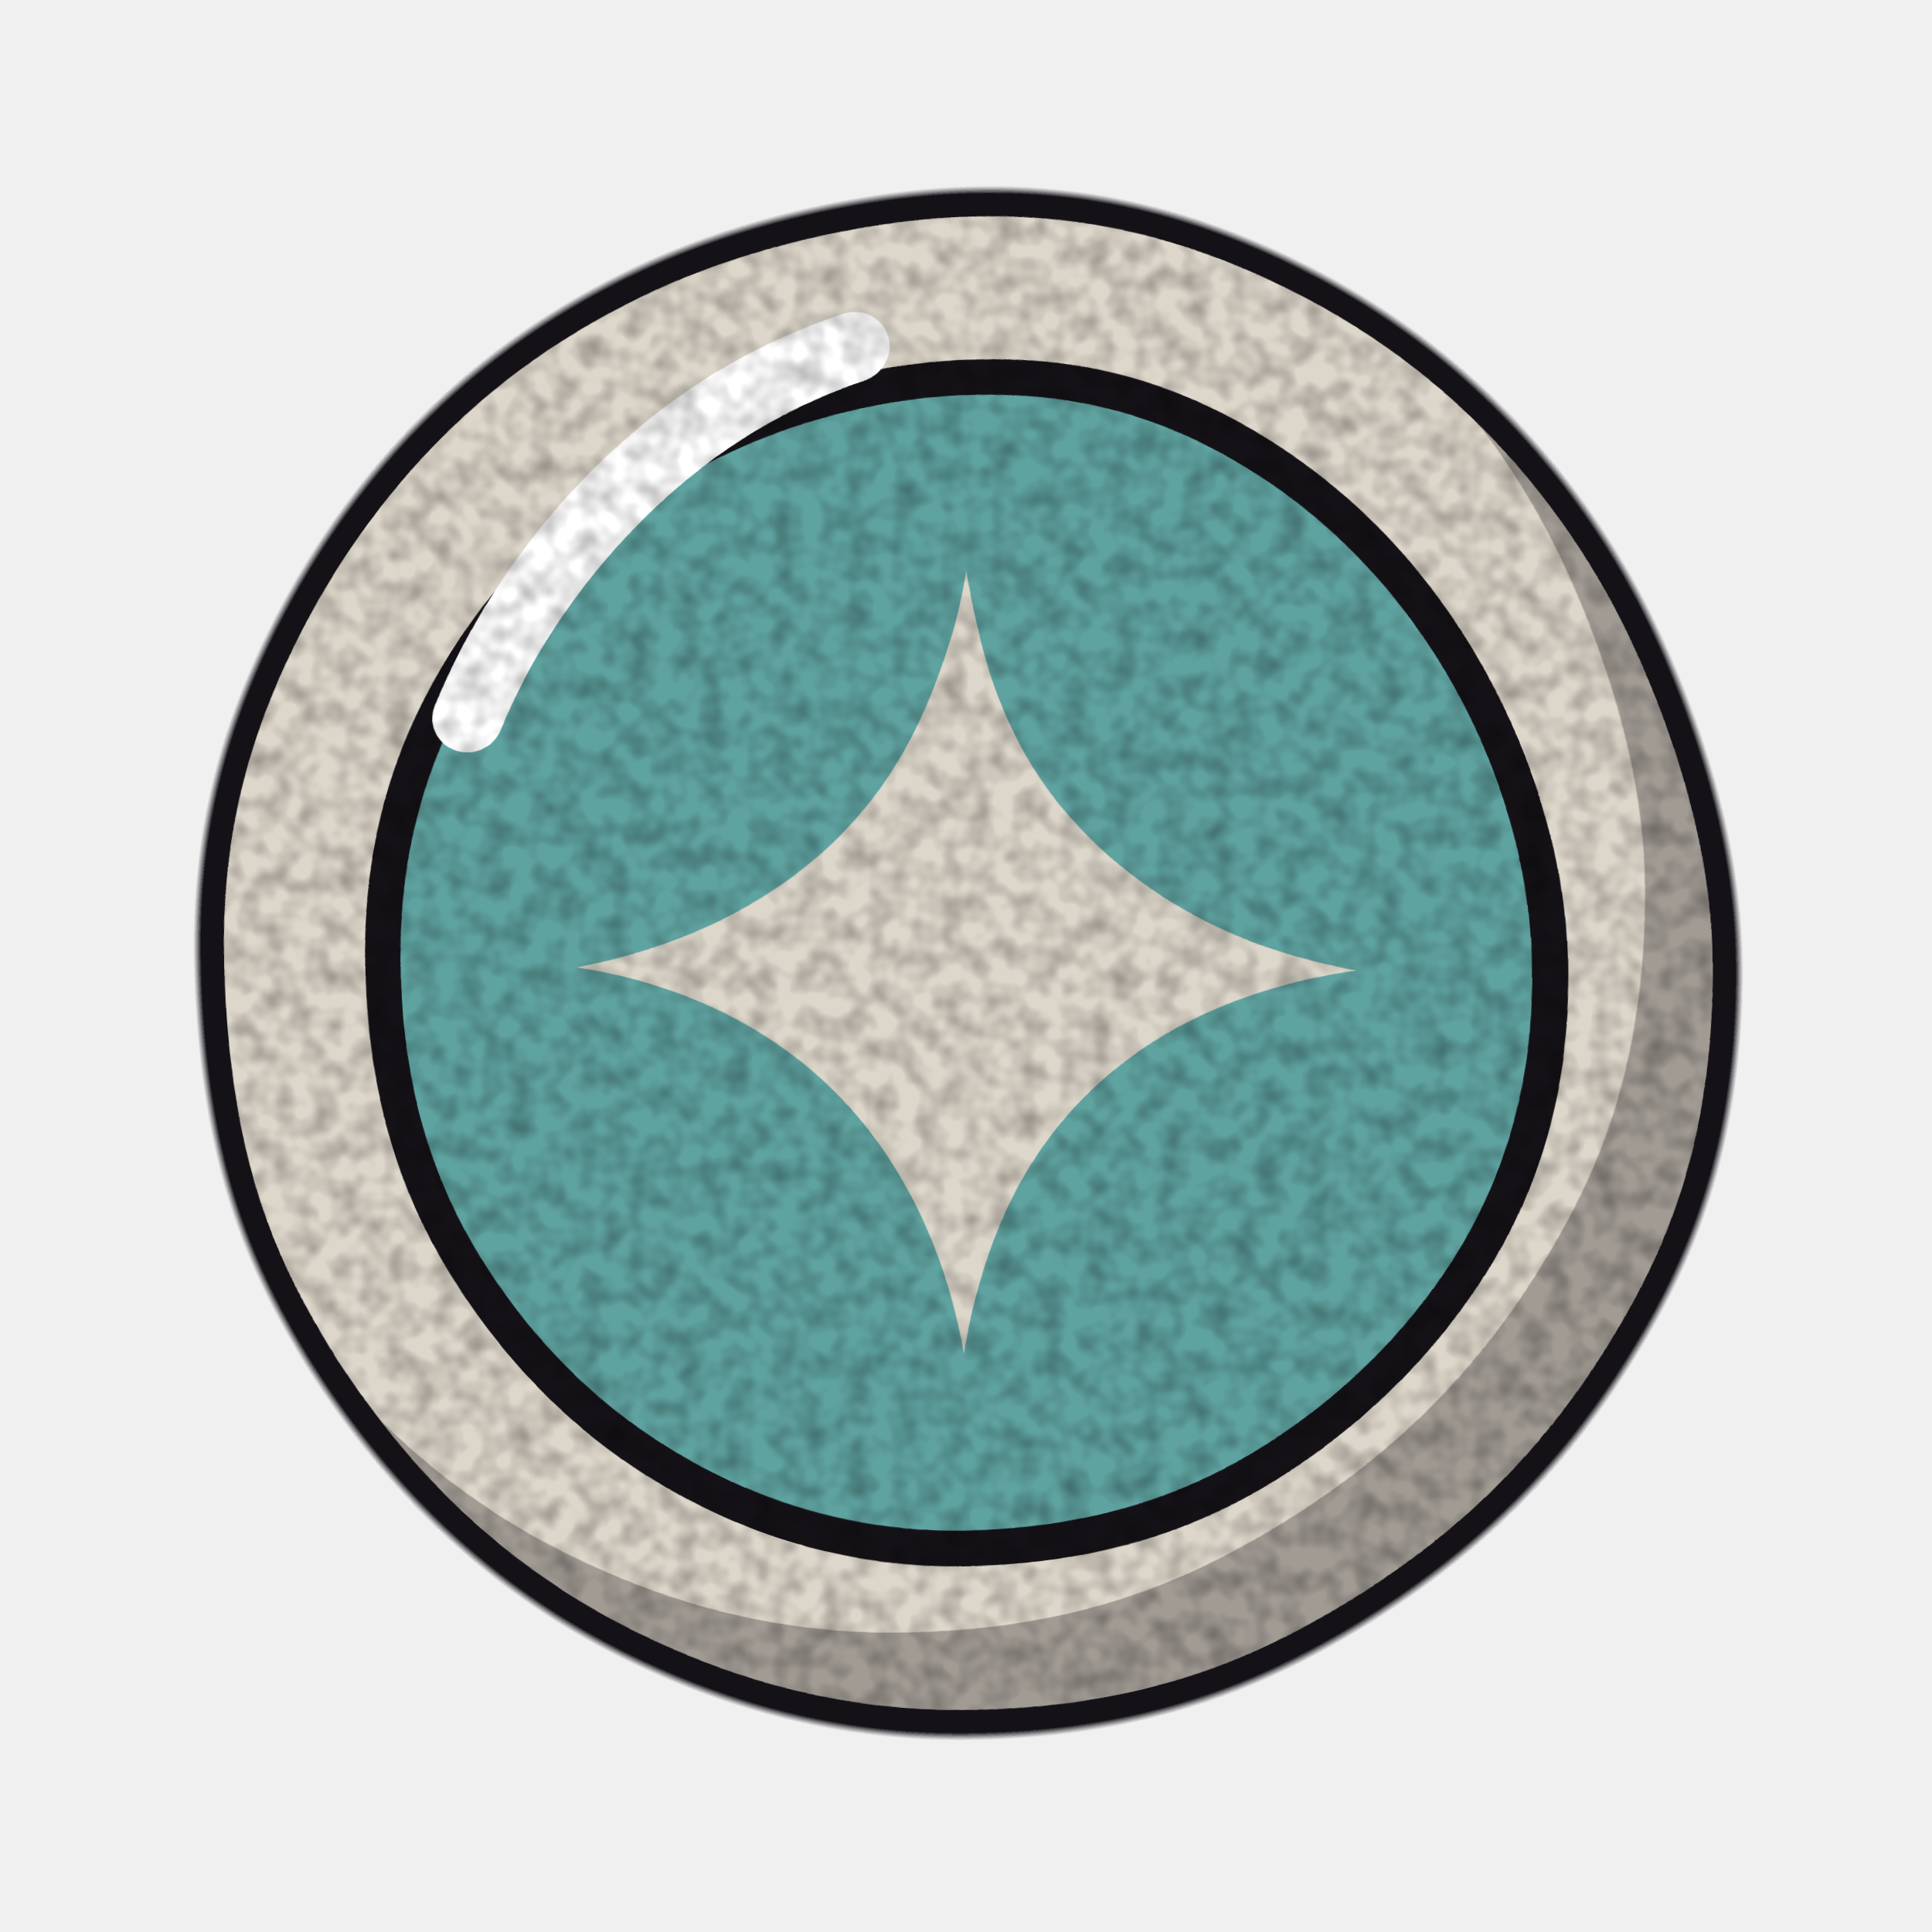
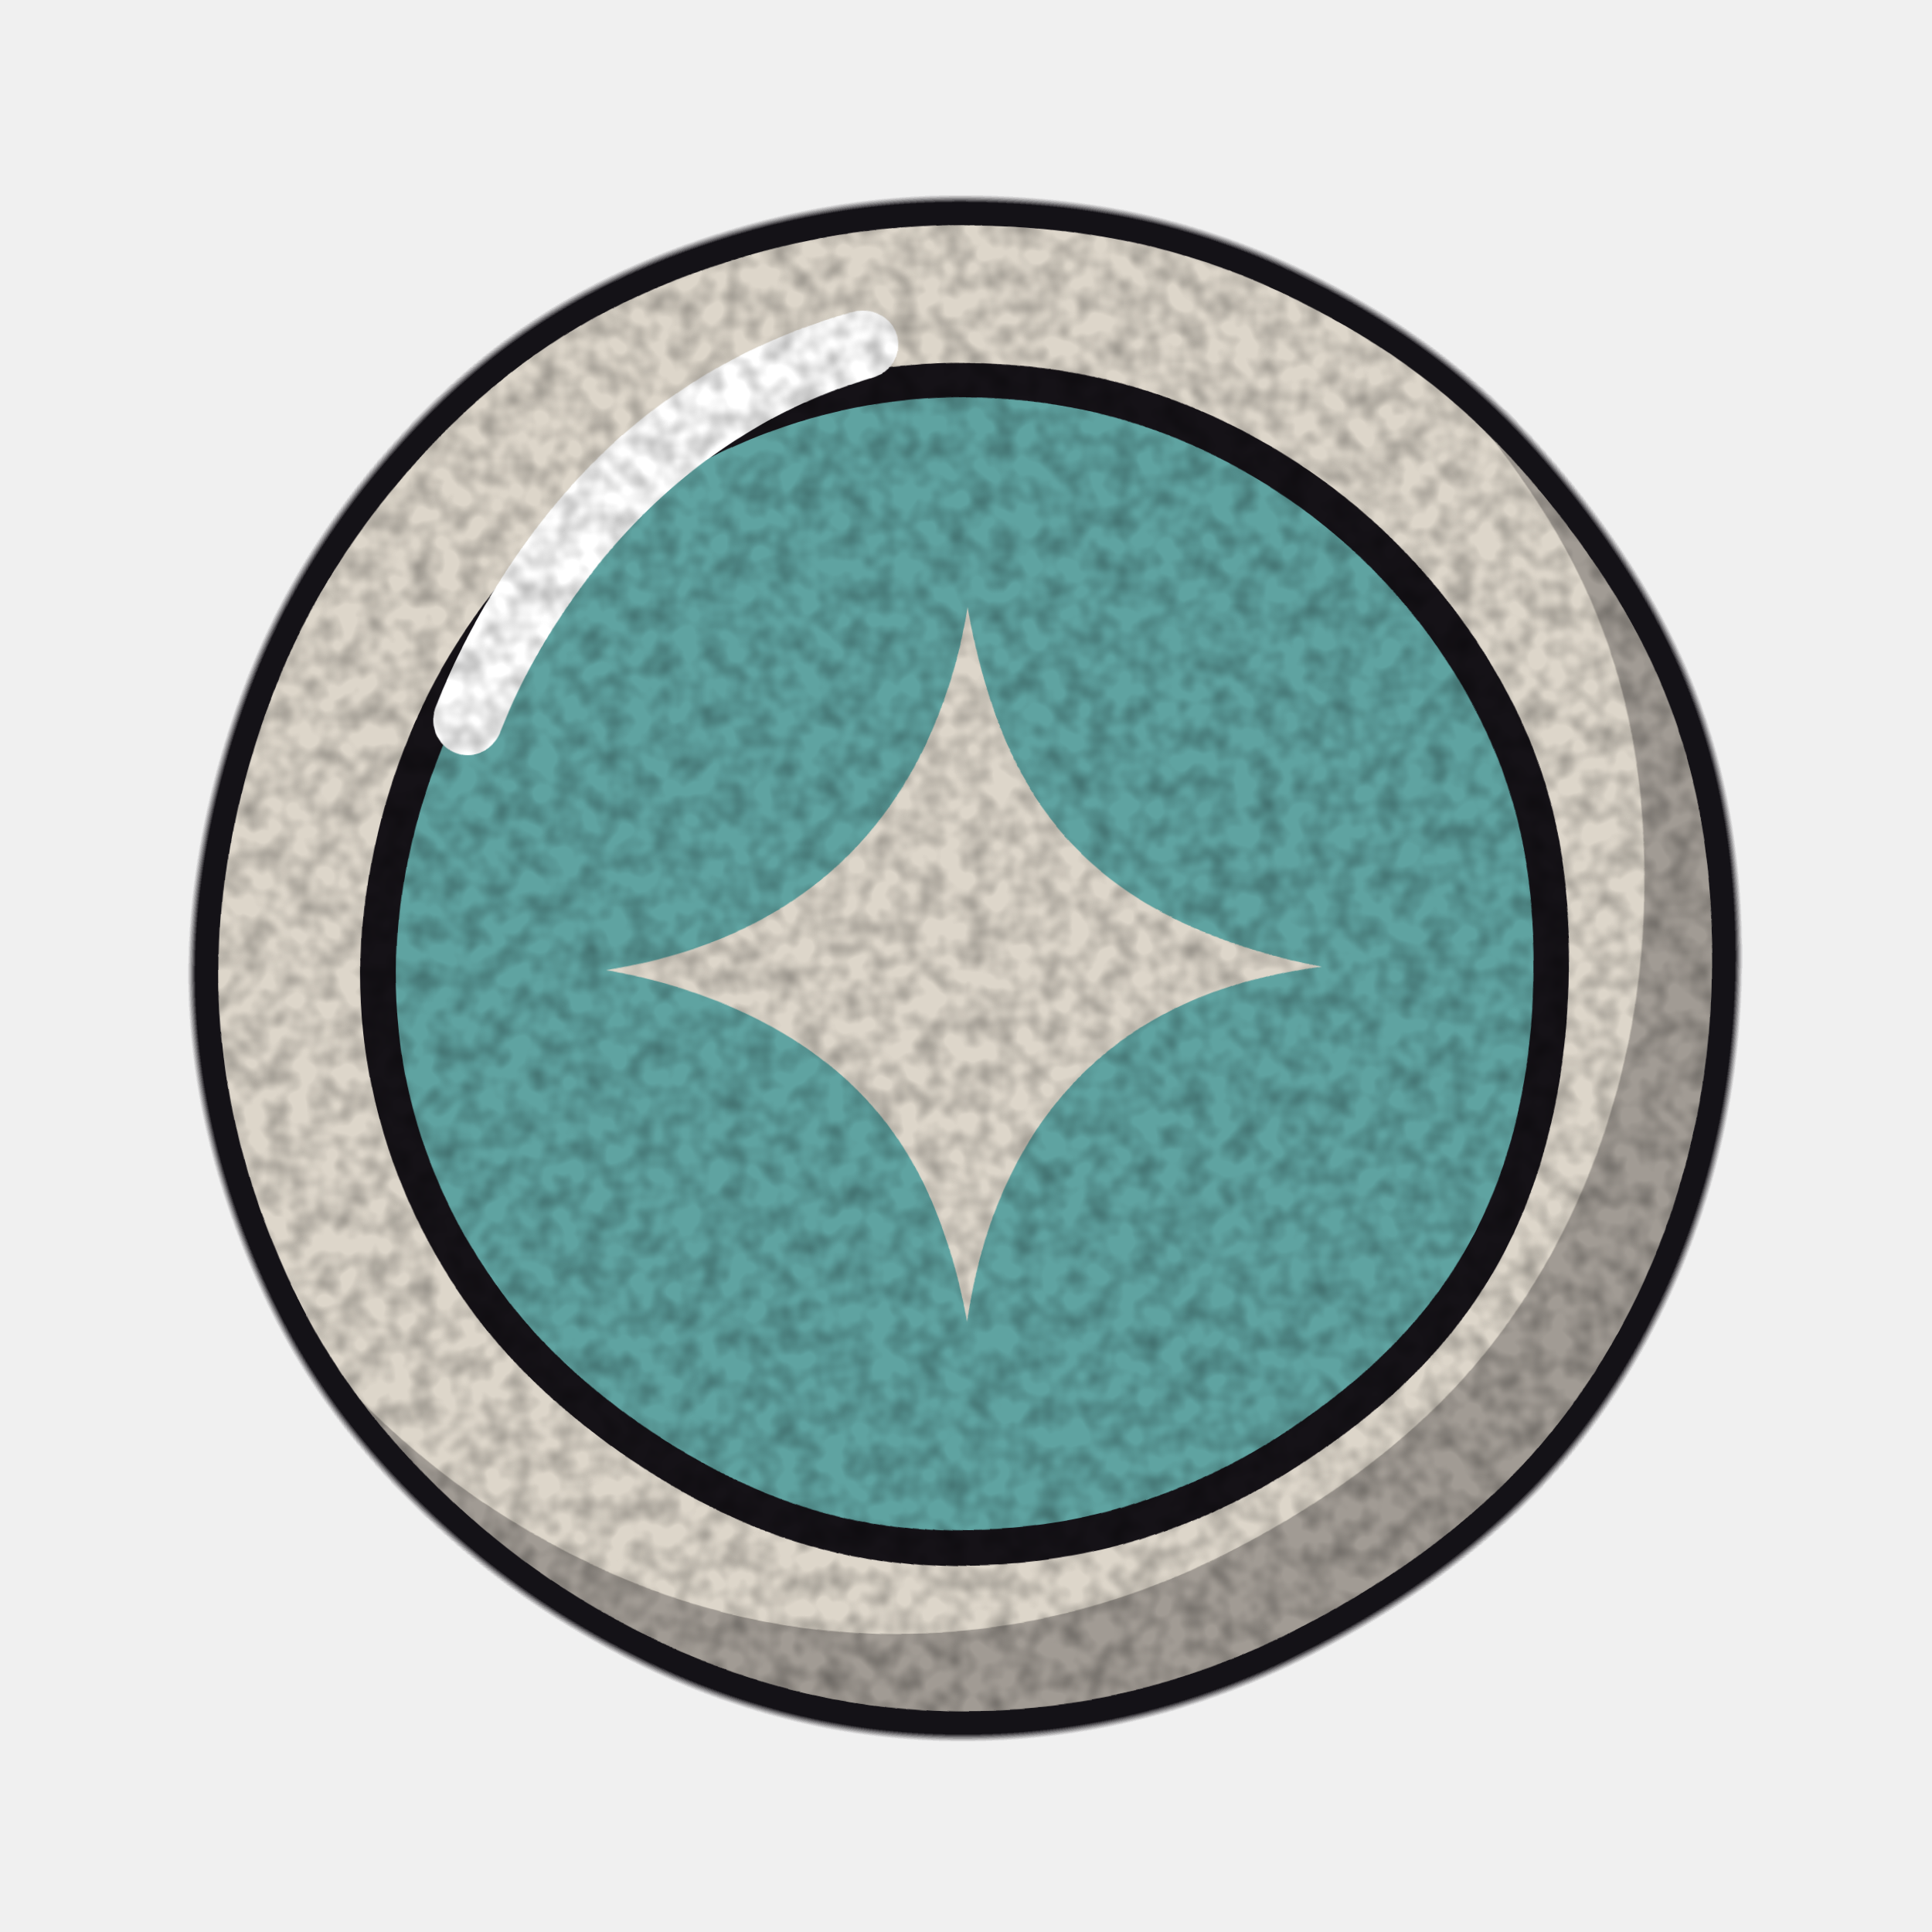
<svg xmlns="http://www.w3.org/2000/svg" viewBox="0 0 100 100" width="100" height="100">
  <defs>
    <filter id="pin_badge-ink" x="-20%" y="-20%" width="140%" height="140%" color-interpolation-filters="sRGB">
-       <feTurbulence type="fractalNoise" baseFrequency="0.03" numOctaves="2" seed="575" result="warp" />
+       <feTurbulence type="fractalNoise" baseFrequency="0.03" numOctaves="2" seed="497" result="warp" />
      <feDisplacementMap in="SourceGraphic" in2="warp" scale="1.4" xChannelSelector="R" yChannelSelector="G" result="art" />
      <feOffset in="art" dx="-3.5" dy="-4" result="shifted" />
      <feComposite in="art" in2="shifted" operator="out" result="crescent" />
      <feFlood flood-color="#151217" flood-opacity="0.3" />
      <feComposite in2="crescent" operator="in" result="shade" />
-       <feTurbulence type="fractalNoise" baseFrequency="0.8" numOctaves="2" seed="580" result="noise" />
+       <feTurbulence type="fractalNoise" baseFrequency="0.8" numOctaves="2" seed="502" result="noise" />
      <feColorMatrix in="noise" type="matrix" values="0 0 0 0 0  0 0 0 0 0  0 0 0 0 0  0.55 0 0 0 -0.2" result="speck" />
      <feComposite in="speck" in2="art" operator="in" result="grain" />
      <feGaussianBlur in="art" stdDeviation="1.25" result="soft" />
      <feColorMatrix in="soft" type="matrix" values="0 0 0 0 0.08  0 0 0 0 0.07  0 0 0 0 0.09  0 0 0 14 -1.3" result="line" />
      <feGaussianBlur in="art" stdDeviation="4.5" result="haze" />
      <feFlood flood-color="#f4c3ad" flood-opacity="0" />
      <feComposite in2="haze" operator="in" result="glow" />
      <feMerge>
        <feMergeNode in="glow" />
        <feMergeNode in="line" />
        <feMergeNode in="art" />
        <feMergeNode in="shade" />
        <feMergeNode in="grain" />
      </feMerge>
    </filter>
  </defs>
  <g filter="url(#pin_badge-ink)">
    <g transform="translate(50 50) scale(.92) translate(-50 -50)">
      <circle cx="50" cy="50" r="42" fill="#ddd6ca" />
      <circle cx="50" cy="50" r="33" fill="#5fa3a1" />
      <circle cx="50" cy="50" r="33" fill="none" stroke="#151217" stroke-width="2" />
-       <path d="M50 28 Q53.08 46.92 72 50 Q53.08 53.08 50 72 Q46.92 53.08 28 50 Q46.92 46.92 50 28 Z" fill="#ddd6ca" />
+       <path d="M50 30 Q52.8 47.2 70 50 Q52.8 52.8 50 70 Q47.2 52.8 30 50 Q47.2 47.2 50 30 Z" fill="#ddd6ca" />
      <path d="M22 36 C26 26 34 18 44 15" fill="none" stroke="#ffffff" stroke-width="4" stroke-linecap="round" stroke-linejoin="round" />
    </g>
  </g>
</svg>
